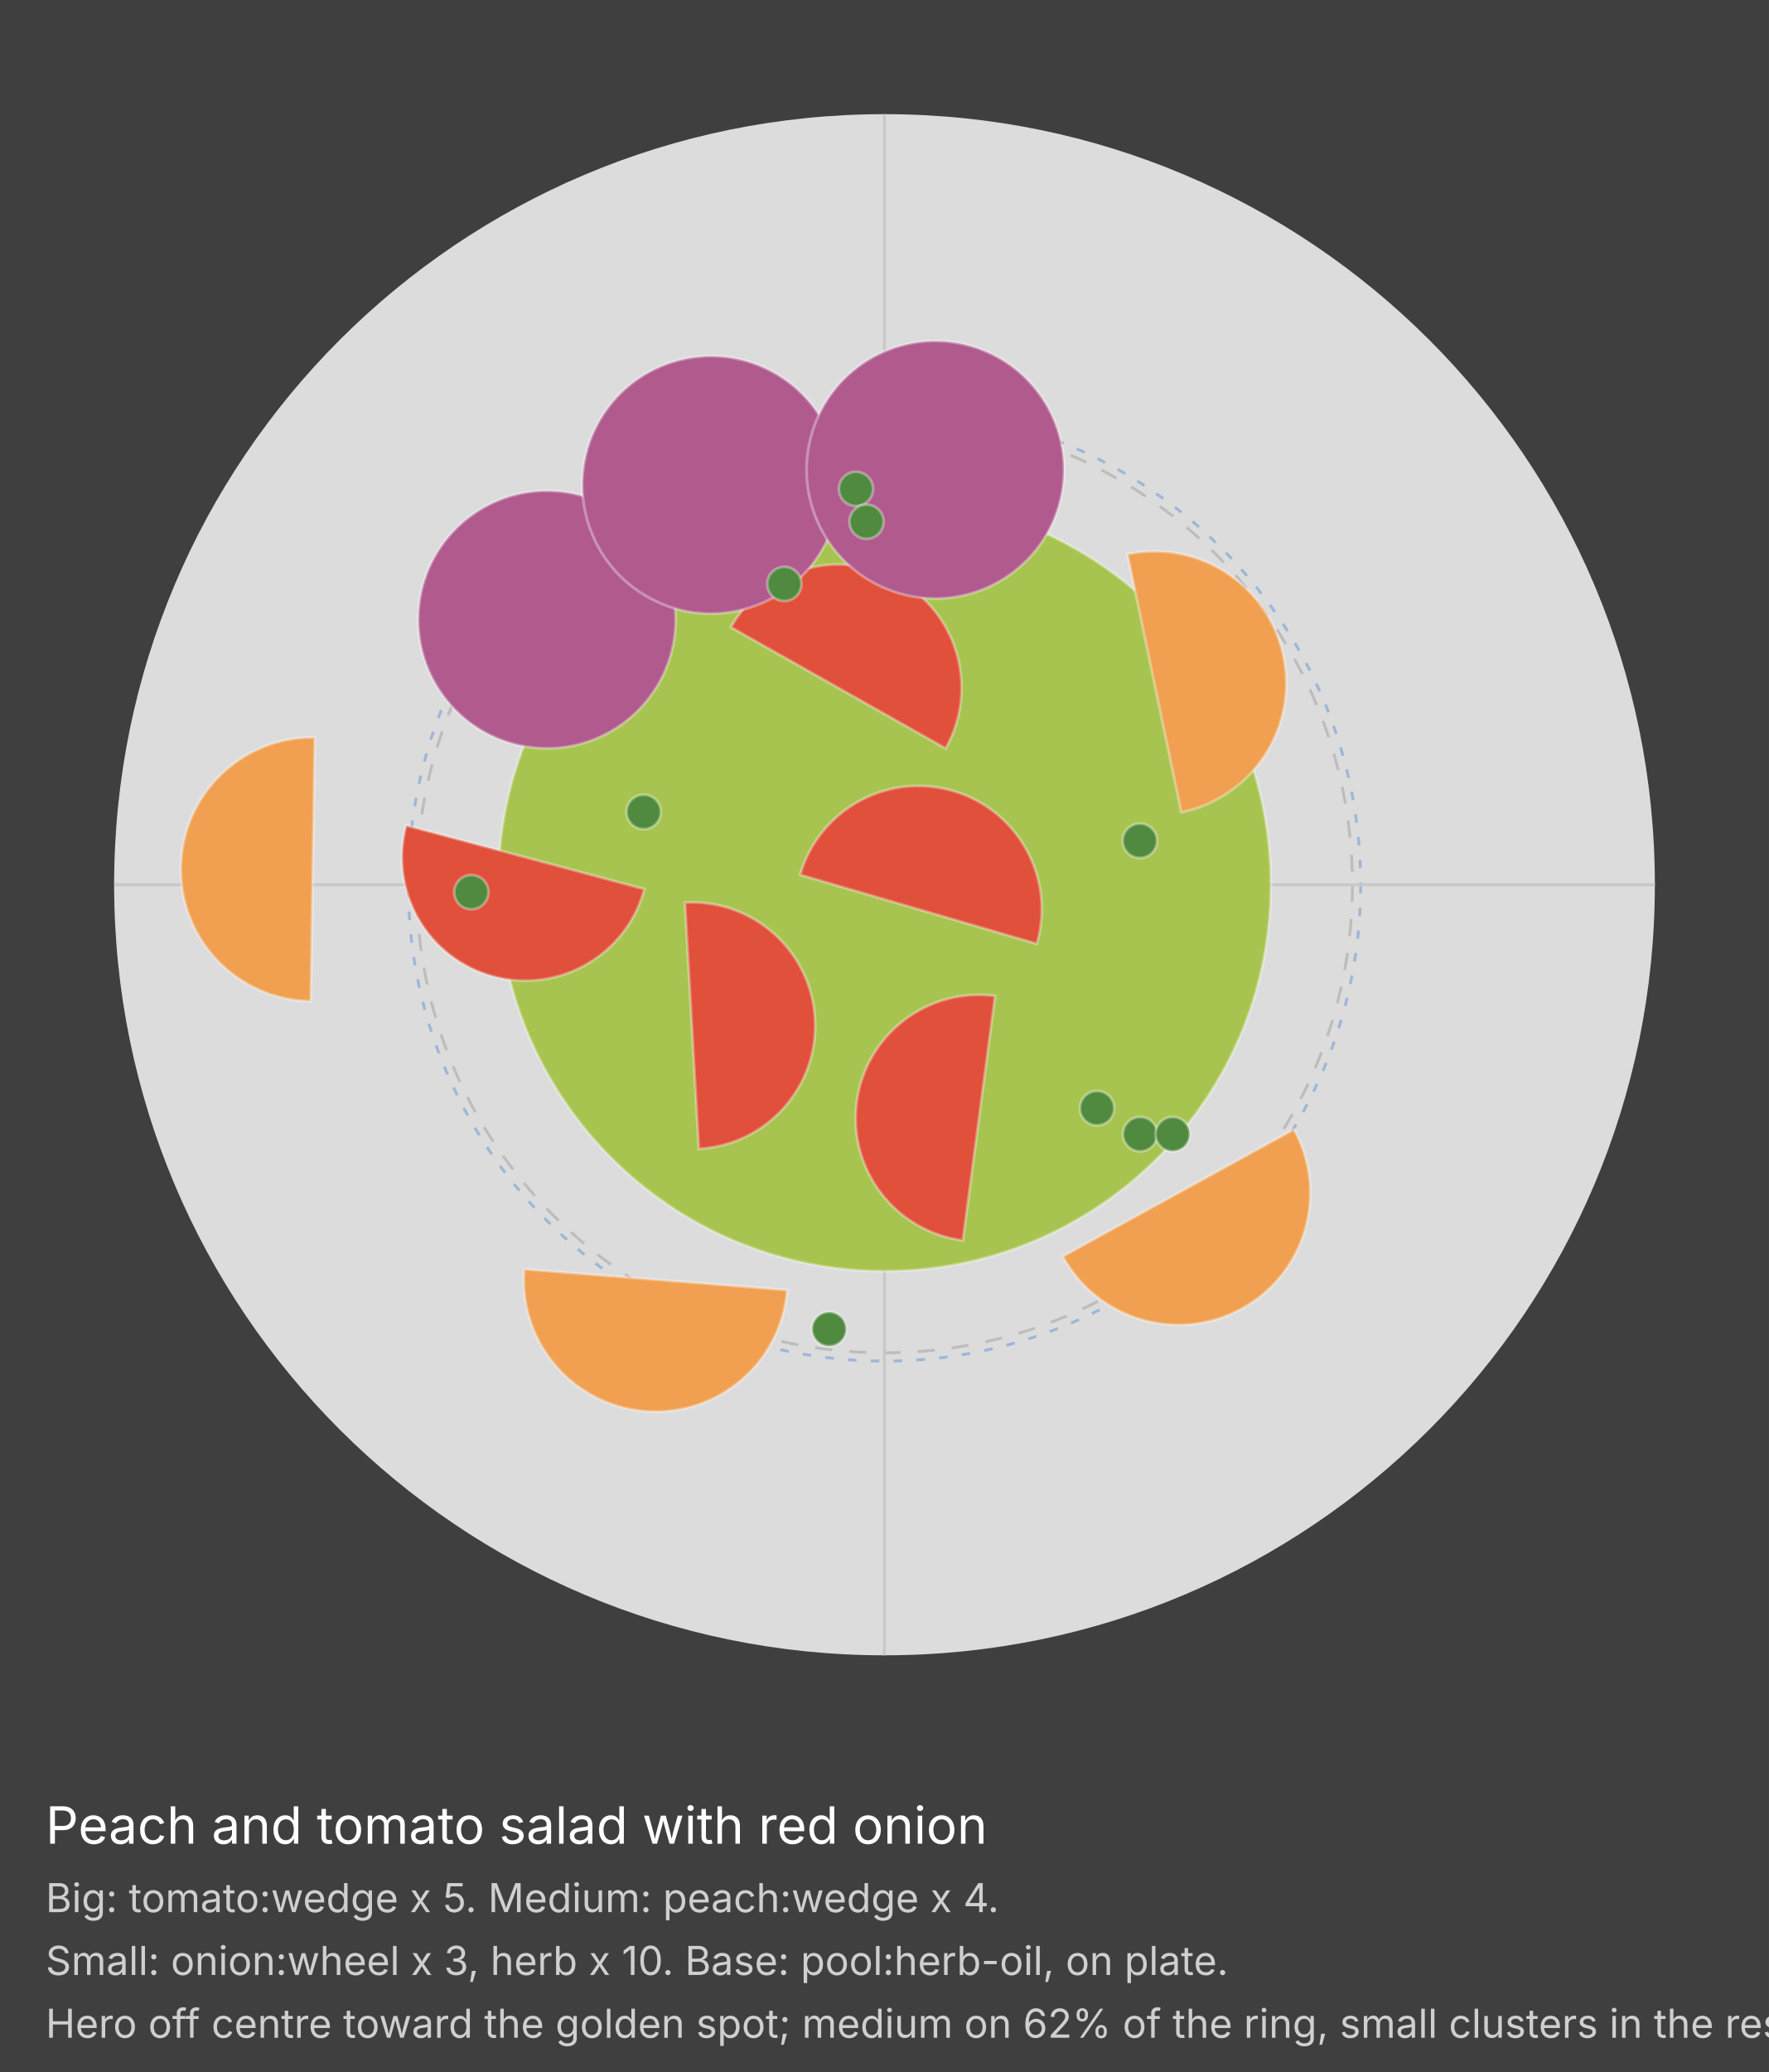
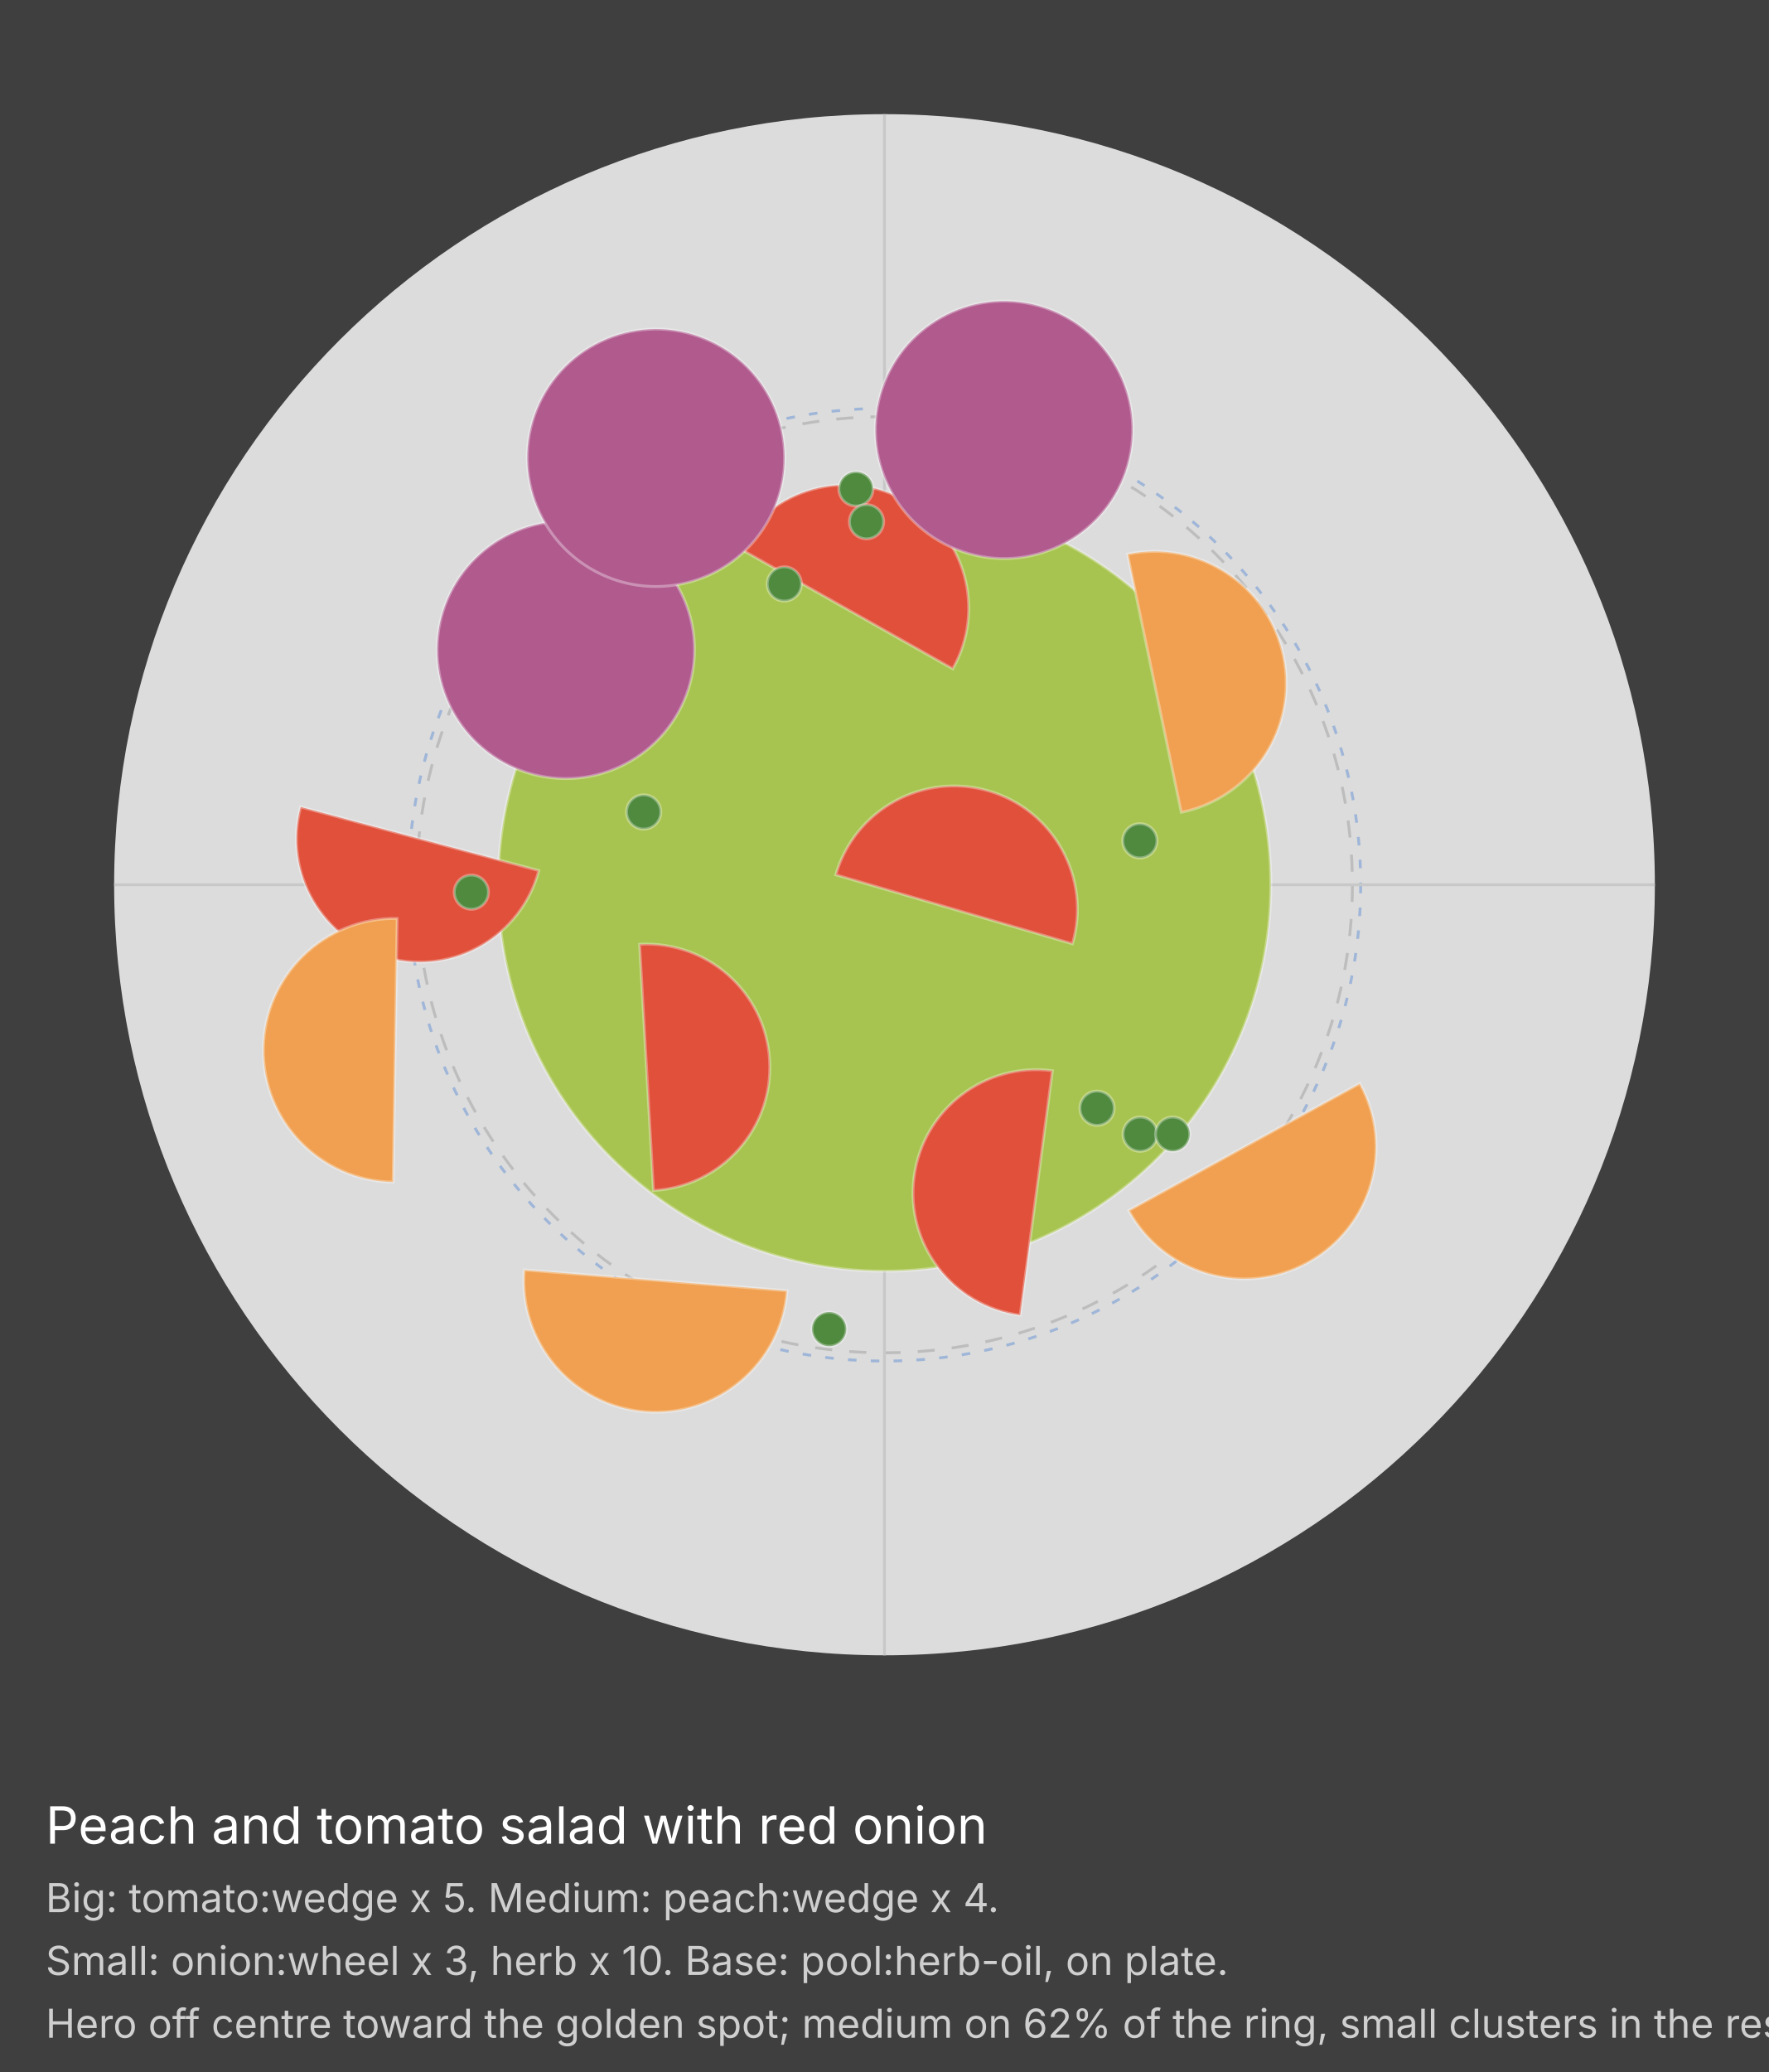
<svg xmlns="http://www.w3.org/2000/svg" width="620" height="726">
  <rect width="620" height="726" fill="#3f3f3f" />
  <circle cx="310.0" cy="310.0" r="270.0" fill="#dcdcdc" />
  <circle cx="310.0" cy="310.0" r="164.0" fill="none" stroke="#bdbdbd" stroke-dasharray="6 6" />
  <circle cx="310.0" cy="310.0" r="166.9" fill="none" stroke="#9fb6d8" stroke-dasharray="3 5" />
  <line x1="40.0" y1="310.0" x2="580.0" y2="310.0" stroke="#c8c8c8" />
  <line x1="310.0" y1="40.0" x2="310.0" y2="580.0" stroke="#c8c8c8" />
  <circle transform="translate(310.0 310.0) rotate(0)" r="135.4" fill="#a8c450" stroke="#ffffff55" />
-   <path transform="translate(321.9 318.6) rotate(196.2562)" d="M -43.2 0 A 43.2 43.2 0 0 0 43.2 0 Z" fill="#e0503a" stroke="#ffffff55" />
-   <path transform="translate(242.5 359.4) rotate(266.7711)" d="M -43.2 0 A 43.2 43.2 0 0 0 43.2 0 Z" fill="#e0503a" stroke="#ffffff55" />
-   <path transform="translate(293.8 241.0) rotate(209.4333)" d="M -43.2 0 A 43.2 43.2 0 0 0 43.2 0 Z" fill="#e0503a" stroke="#ffffff55" />
-   <path transform="translate(343.1 391.8) rotate(97.50647)" d="M -43.2 0 A 43.2 43.2 0 0 0 43.2 0 Z" fill="#e0503a" stroke="#ffffff55" />
-   <path transform="translate(184.1 300.4) rotate(14.95736)" d="M -43.2 0 A 43.2 43.2 0 0 0 43.2 0 Z" fill="#e0503a" stroke="#ffffff55" />
+   <path transform="translate(334.4 318.6) rotate(196.2562)" d="M -43.2 0 A 43.2 43.2 0 0 0 43.2 0 Z" fill="#e0503a" stroke="#ffffff55" />
+   <path transform="translate(226.6 374.0) rotate(266.7711)" d="M -43.2 0 A 43.2 43.2 0 0 0 43.2 0 Z" fill="#e0503a" stroke="#ffffff55" />
+   <path transform="translate(296.3 213.1) rotate(209.4333)" d="M -43.2 0 A 43.2 43.2 0 0 0 43.2 0 Z" fill="#e0503a" stroke="#ffffff55" />
+   <path transform="translate(363.2 418.0) rotate(97.50647)" d="M -43.2 0 A 43.2 43.2 0 0 0 43.2 0 Z" fill="#e0503a" stroke="#ffffff55" />
+   <path transform="translate(147.1 293.9) rotate(14.95736)" d="M -43.2 0 A 43.2 43.2 0 0 0 43.2 0 Z" fill="#e0503a" stroke="#ffffff55" />
  <path transform="translate(404.6 239.4) rotate(-101.7736)" d="M -46.2 0 A 46.2 46.2 0 0 0 46.2 0 Z" fill="#f0a050" stroke="#ffffff55" />
-   <path transform="translate(413.0 418.0) rotate(-28.79121)" d="M -46.2 0 A 46.2 46.2 0 0 0 46.2 0 Z" fill="#f0a050" stroke="#ffffff55" />
-   <path transform="translate(229.8 448.4) rotate(4.524492)" d="M -46.2 0 A 46.2 46.2 0 0 0 46.2 0 Z" fill="#f0a050" stroke="#ffffff55" />
-   <path transform="translate(109.6 304.6) rotate(90.87969)" d="M -46.2 0 A 46.2 46.2 0 0 0 46.2 0 Z" fill="#f0a050" stroke="#ffffff55" />
-   <circle transform="translate(191.7 217.1) rotate(186.0963)" r="45.1" fill="#b05a8e" stroke="#ffffff55" />
-   <circle transform="translate(249.2 169.9) rotate(210.8222)" r="45.1" fill="#b05a8e" stroke="#ffffff55" />
-   <circle transform="translate(327.8 164.6) rotate(15.8348)" r="45.1" fill="#b05a8e" stroke="#ffffff55" />
+   <path transform="translate(436.1 401.9) rotate(-28.79121)" d="M -46.2 0 A 46.2 46.2 0 0 0 46.2 0 Z" fill="#f0a050" stroke="#ffffff55" />
+   <path transform="translate(229.8 448.6) rotate(4.524492)" d="M -46.2 0 A 46.2 46.2 0 0 0 46.2 0 Z" fill="#f0a050" stroke="#ffffff55" />
+   <path transform="translate(138.5 368.0) rotate(90.87969)" d="M -46.2 0 A 46.2 46.2 0 0 0 46.2 0 Z" fill="#f0a050" stroke="#ffffff55" />
+   <circle transform="translate(198.3 227.7) rotate(186.0963)" r="45.1" fill="#b05a8e" stroke="#ffffff55" />
+   <circle transform="translate(229.9 160.4) rotate(210.8222)" r="45.1" fill="#b05a8e" stroke="#ffffff55" />
+   <circle transform="translate(351.9 150.6) rotate(15.8348)" r="45.1" fill="#b05a8e" stroke="#ffffff55" />
  <circle transform="translate(399.6 397.4) rotate(0)" r="6.0" fill="#4f8a3e" stroke="#ffffff55" />
  <circle transform="translate(411.0 397.4) rotate(0)" r="6.0" fill="#4f8a3e" stroke="#ffffff55" />
  <circle transform="translate(300.0 171.3) rotate(0)" r="6.0" fill="#4f8a3e" stroke="#ffffff55" />
  <circle transform="translate(165.2 312.6) rotate(0)" r="6.0" fill="#4f8a3e" stroke="#ffffff55" />
  <circle transform="translate(303.7 182.8) rotate(0)" r="6.0" fill="#4f8a3e" stroke="#ffffff55" />
  <circle transform="translate(274.9 204.6) rotate(0)" r="6.0" fill="#4f8a3e" stroke="#ffffff55" />
  <circle transform="translate(290.6 465.7) rotate(0)" r="6.0" fill="#4f8a3e" stroke="#ffffff55" />
  <circle transform="translate(225.6 284.5) rotate(0)" r="6.0" fill="#4f8a3e" stroke="#ffffff55" />
  <circle transform="translate(399.5 294.6) rotate(0)" r="6.0" fill="#4f8a3e" stroke="#ffffff55" />
  <circle transform="translate(384.5 388.3) rotate(0)" r="6.0" fill="#4f8a3e" stroke="#ffffff55" />
  <text x="16" y="646" fill="#ffffff" font-family="Inter, sans-serif" font-size="18">Peach and tomato salad with red onion</text>
  <text x="16" y="670" fill="#cfcfcf" font-family="Inter, sans-serif" font-size="14">Big: tomato:wedge x 5. Medium: peach:wedge x 4.</text>
  <text x="16" y="692" fill="#cfcfcf" font-family="Inter, sans-serif" font-size="14">Small: onion:wheel x 3, herb x 10. Base: pool:herb-oil, on plate.</text>
  <text x="16" y="714" fill="#cfcfcf" font-family="Inter, sans-serif" font-size="14">Hero off centre toward the golden spot; medium on 62% of the ring, small clusters in the rest.</text>
</svg>
